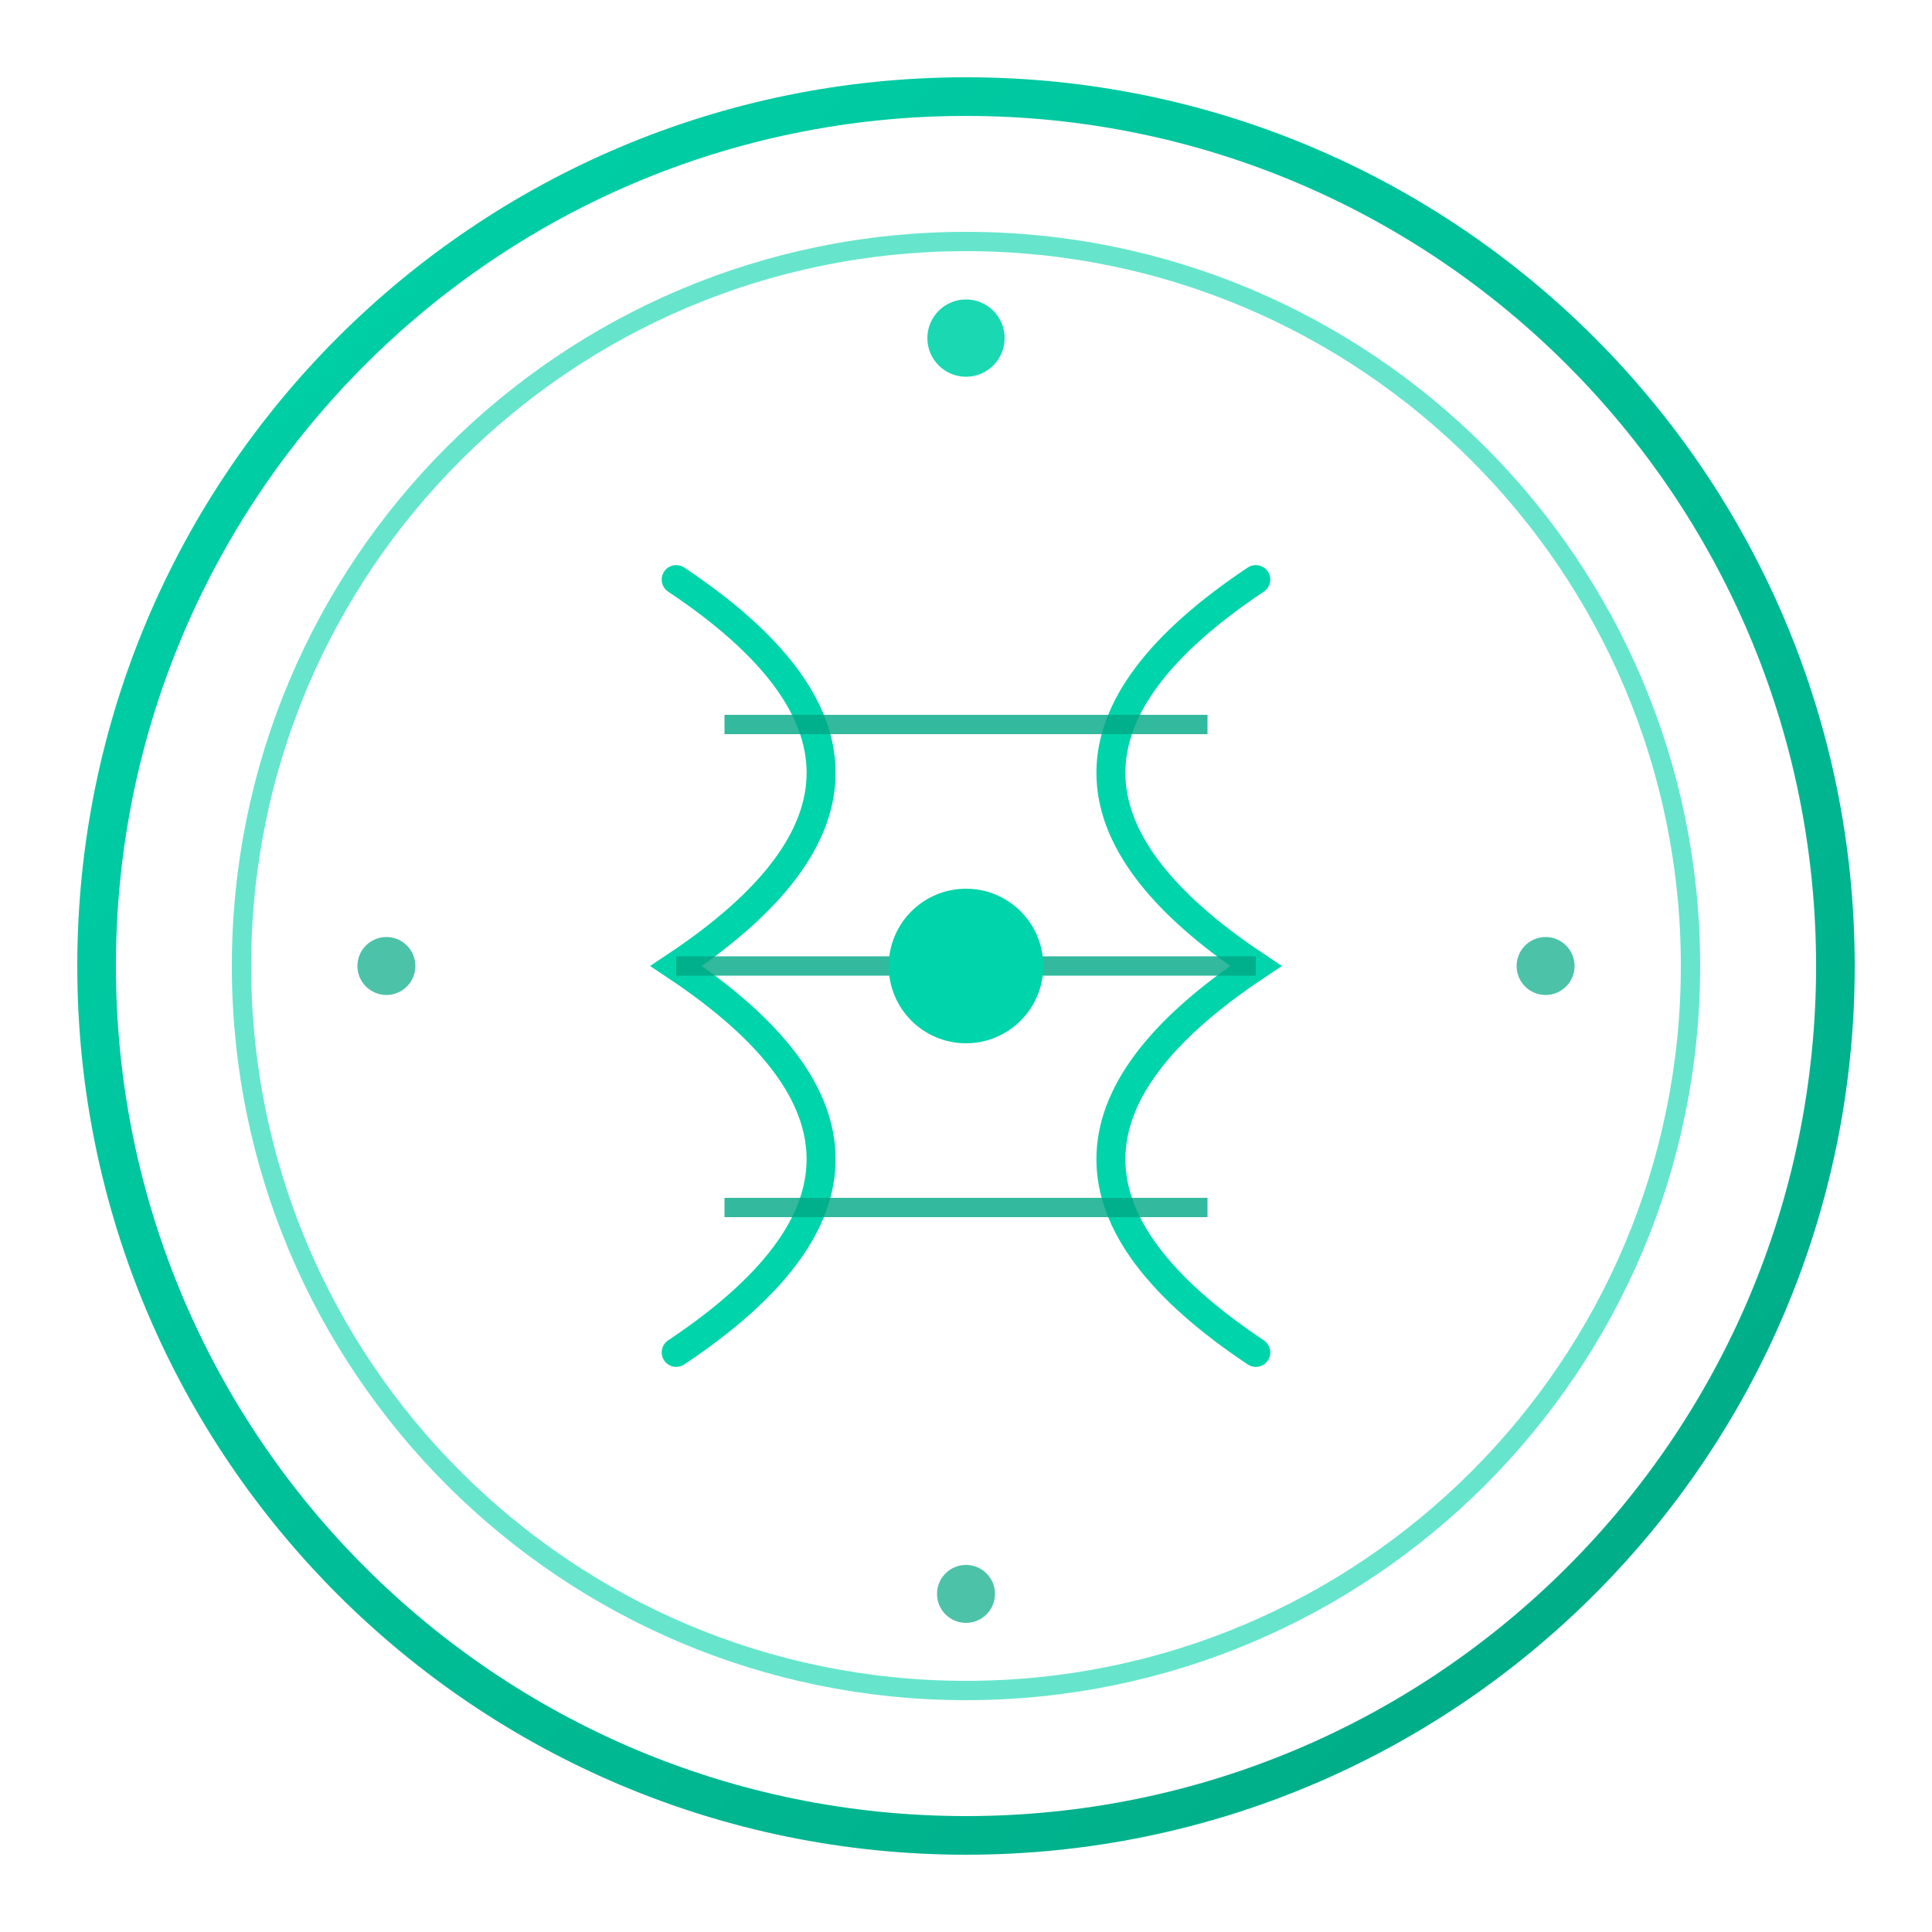
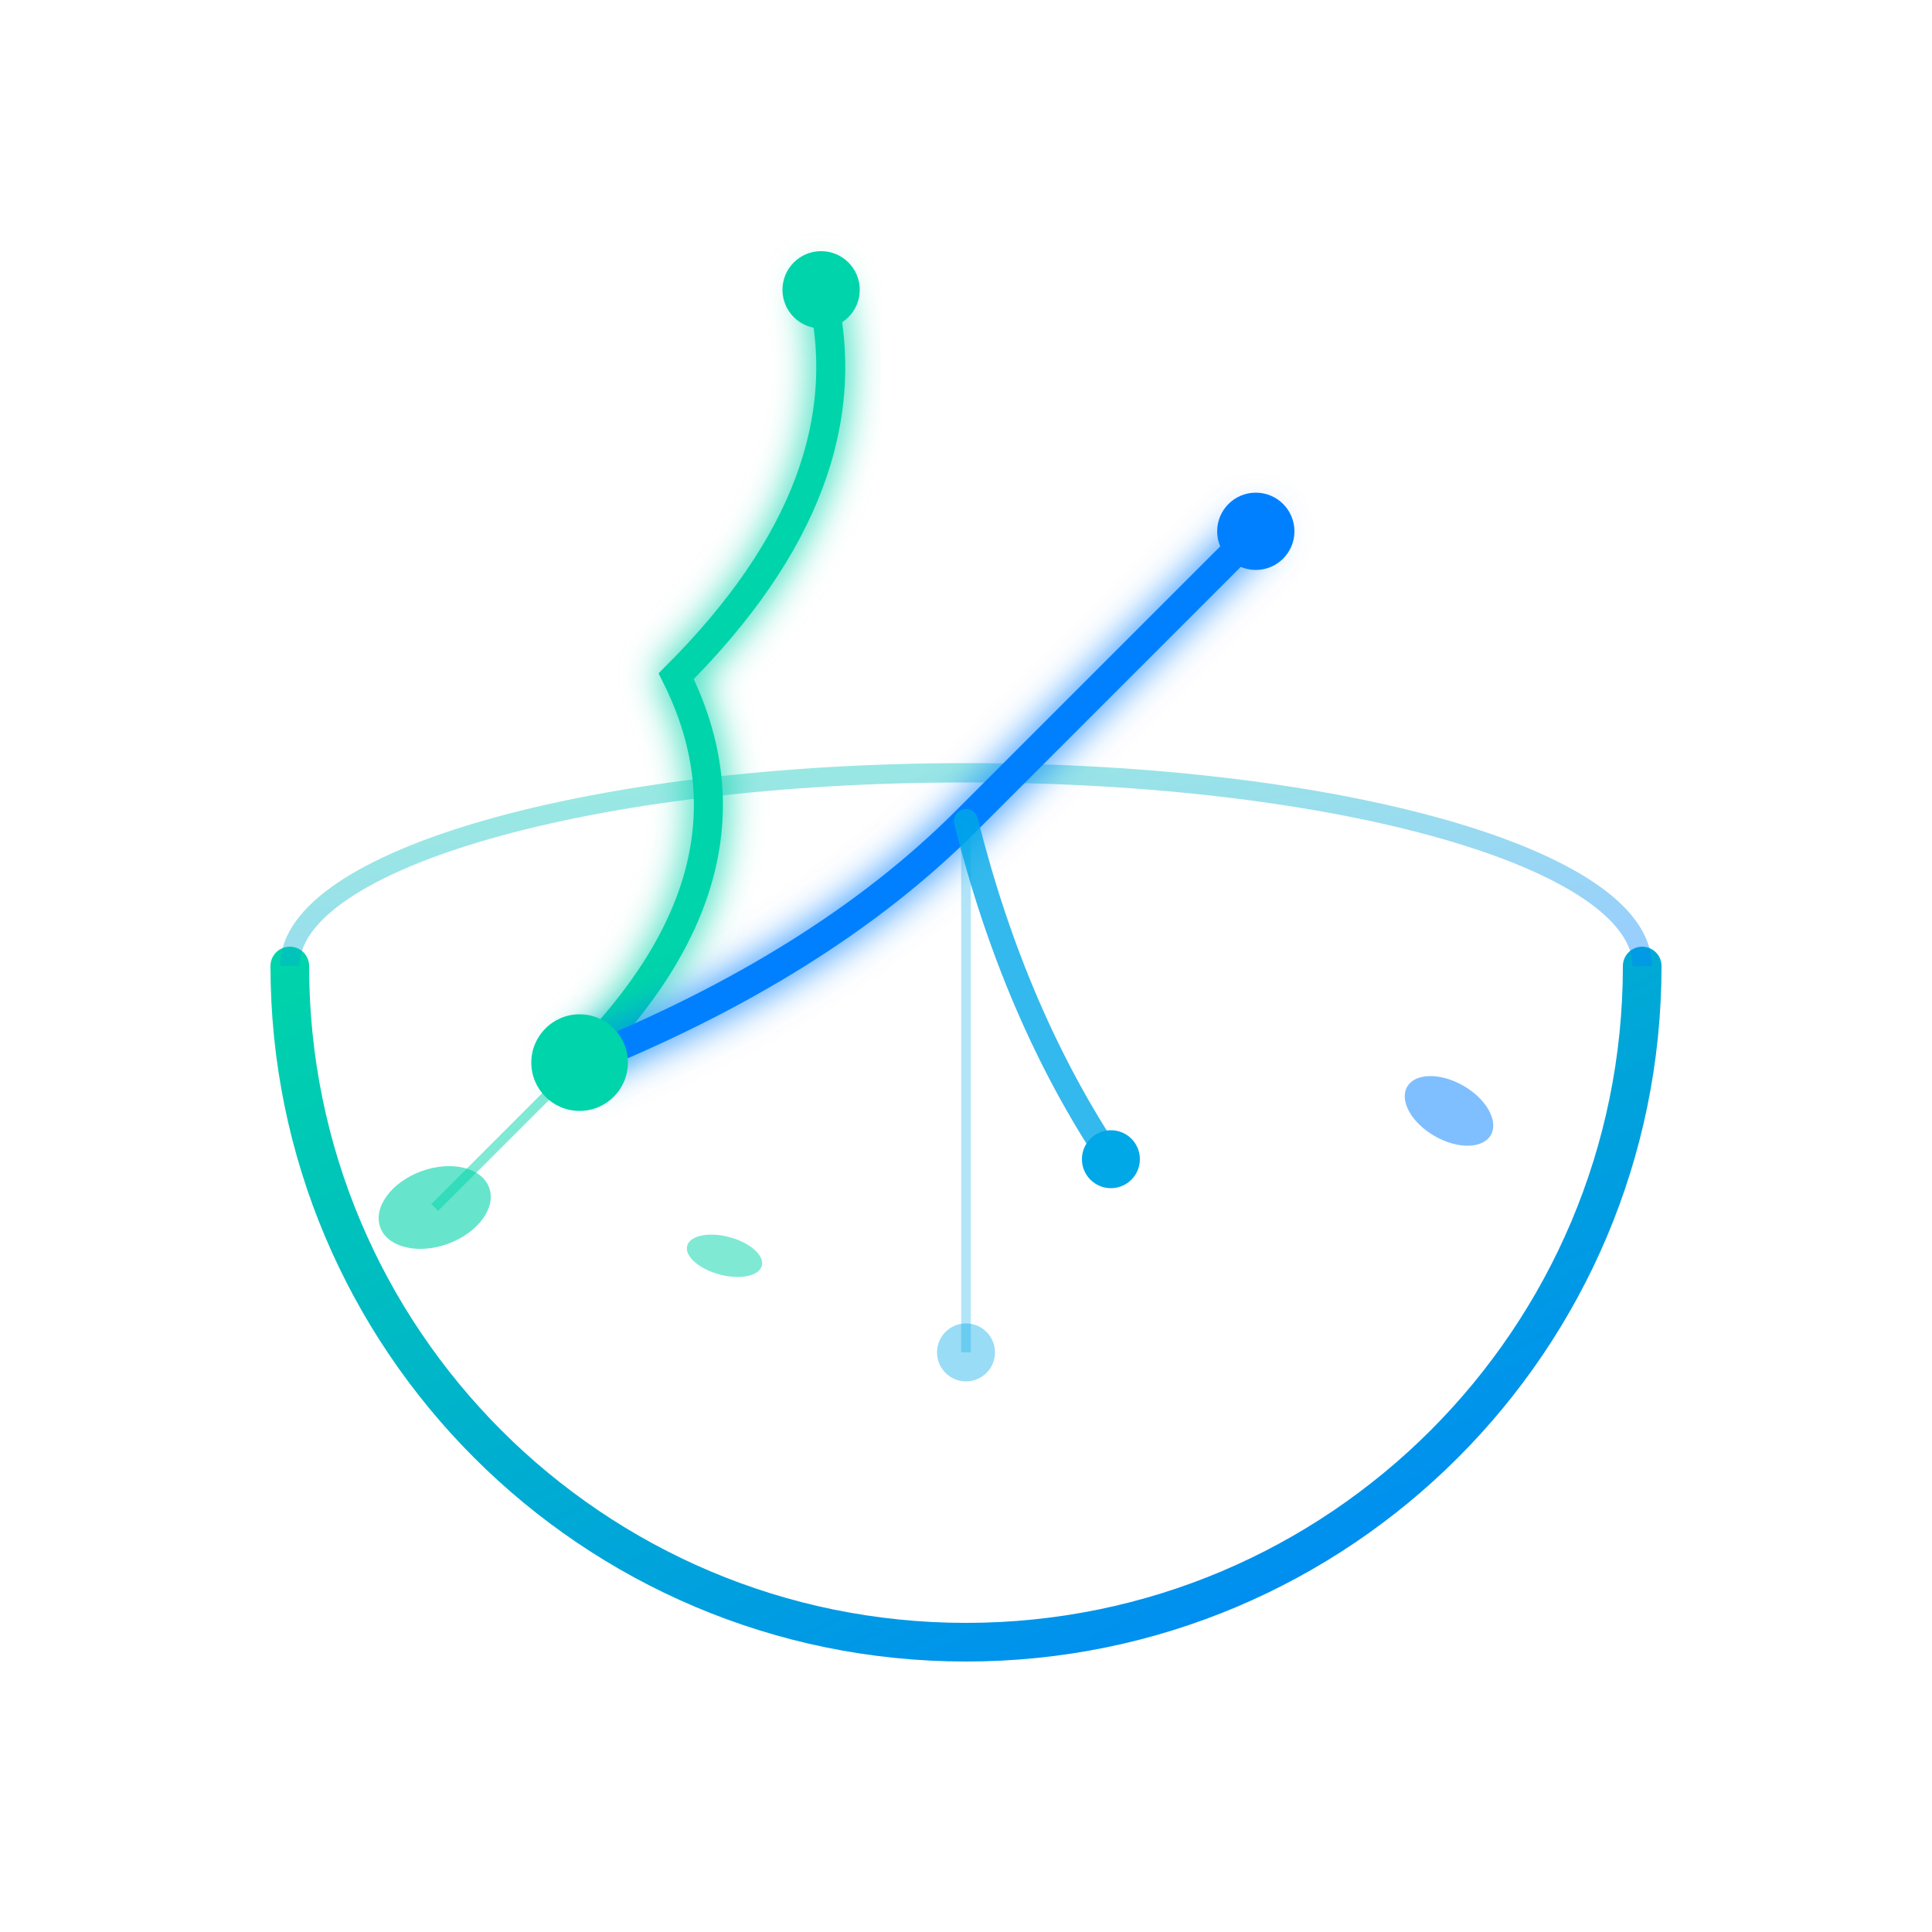
<svg xmlns="http://www.w3.org/2000/svg" viewBox="0 0 200 200" width="200" height="200">
  <defs>
    <linearGradient id="gradDark" x1="0%" y1="0%" x2="100%" y2="100%">
      <stop offset="0%" style="stop-color:#00d4aa;stop-opacity:1" />
-       <stop offset="100%" style="stop-color:#00a884;stop-opacity:1" />
+       <stop offset="100%" style="stop-color:#0080ff;stop-opacity:1" />
    </linearGradient>
+     <filter id="glow" x="-20%" y="-20%" width="140%" height="140%">
+       <feGaussianBlur stdDeviation="2" result="blur" />
+       <feMerge>
+         <feMergeNode in="blur" />
+         <feMergeNode in="SourceGraphic" />
+       </feMerge>
+     </filter>
  </defs>
-   <circle cx="100" cy="100" r="90" fill="none" stroke="url(#gradDark)" stroke-width="4" />
-   <circle cx="100" cy="100" r="75" fill="none" stroke="#00d4aa" stroke-width="2" opacity="0.6" />
-   <path d="M70 60 Q100 80 70 100 Q100 120 70 140" fill="none" stroke="#00d4aa" stroke-width="3" stroke-linecap="round" />
-   <path d="M130 60 Q100 80 130 100 Q100 120 130 140" fill="none" stroke="#00d4aa" stroke-width="3" stroke-linecap="round" />
-   <line x1="75" y1="75" x2="125" y2="75" stroke="#00a884" stroke-width="2" opacity="0.8" />
-   <line x1="70" y1="100" x2="130" y2="100" stroke="#00a884" stroke-width="2" opacity="0.8" />
-   <line x1="75" y1="125" x2="125" y2="125" stroke="#00a884" stroke-width="2" opacity="0.8" />
-   <circle cx="100" cy="100" r="8" fill="#00d4aa" />
-   <circle cx="100" cy="35" r="4" fill="#00d4aa" opacity="0.9" />
-   <circle cx="160" cy="100" r="3" fill="#00a884" opacity="0.7" />
-   <circle cx="100" cy="165" r="3" fill="#00a884" opacity="0.7" />
-   <circle cx="40" cy="100" r="3" fill="#00a884" opacity="0.7" />
+   <path d="M30 100 A70 70 0 0 0 170 100" fill="none" stroke="url(#gradDark)" stroke-width="4" stroke-linecap="round" />
+   <path d="M30 100 A70 20 0 0 1 170 100" fill="none" stroke="url(#gradDark)" stroke-width="2" opacity="0.4" />
+   <path d="M60 110 Q80 90 70 70 Q90 50 85 30" fill="none" stroke="#00d4aa" stroke-width="3" stroke-linecap="round" filter="url(#glow)" />
+   <path d="M60 110 Q85 100 100 85 Q115 70 130 55" fill="none" stroke="#0080ff" stroke-width="3" stroke-linecap="round" filter="url(#glow)" />
+   <path d="M100 85 Q105 105 115 120" fill="none" stroke="#00a8e8" stroke-width="2.5" stroke-linecap="round" opacity="0.8" />
+   <circle cx="60" cy="110" r="5" fill="#00d4aa" />
+   <circle cx="85" cy="30" r="4" fill="#00d4aa" />
+   <circle cx="130" cy="55" r="4" fill="#0080ff" />
+   <circle cx="115" cy="120" r="3" fill="#00a8e8" />
+   <ellipse cx="45" cy="125" rx="6" ry="4" fill="#00d4aa" opacity="0.6" transform="rotate(-20 45 125)" />
+   <ellipse cx="150" cy="115" rx="5" ry="3" fill="#0080ff" opacity="0.5" transform="rotate(30 150 115)" />
+   <circle cx="100" cy="140" r="3" fill="#00a8e8" opacity="0.4" />
+   <ellipse cx="75" cy="130" rx="4" ry="2" fill="#00d4aa" opacity="0.5" transform="rotate(15 75 130)" />
+   <line x1="60" y1="110" x2="45" y2="125" stroke="#00d4aa" stroke-width="1" opacity="0.5" />
+   <line x1="100" y1="85" x2="100" y2="140" stroke="#00a8e8" stroke-width="1" opacity="0.3" />
</svg>
